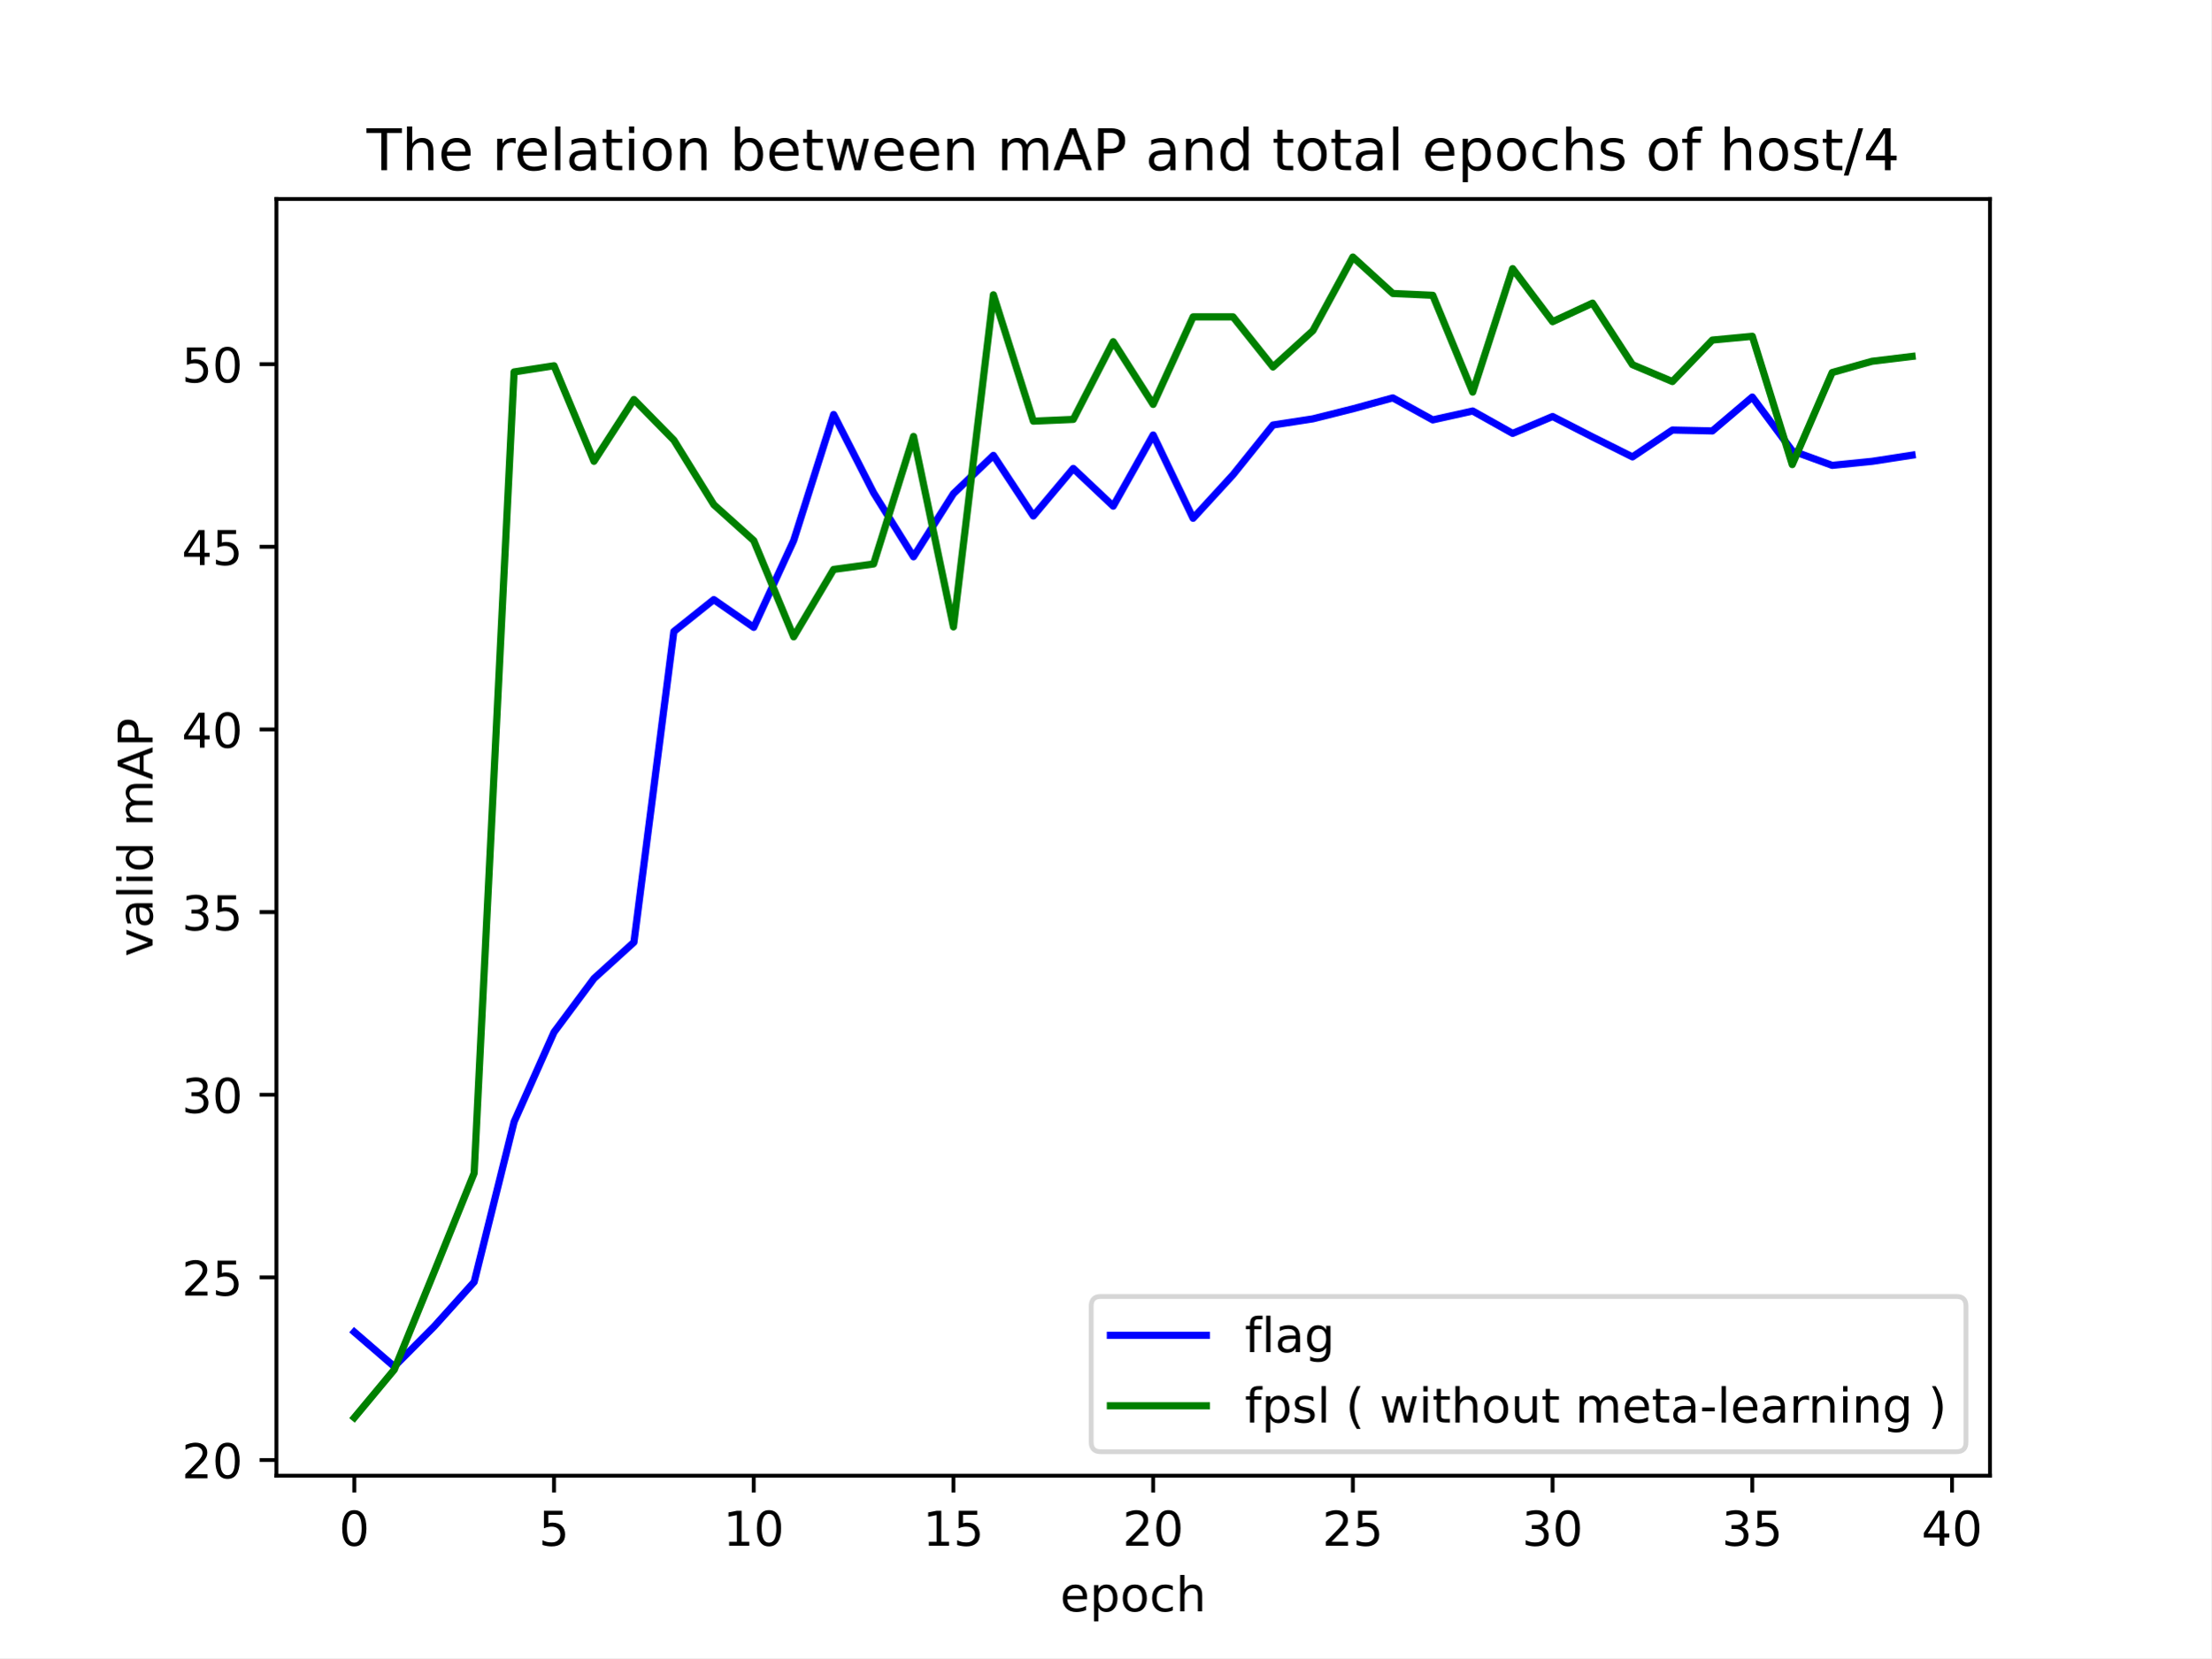
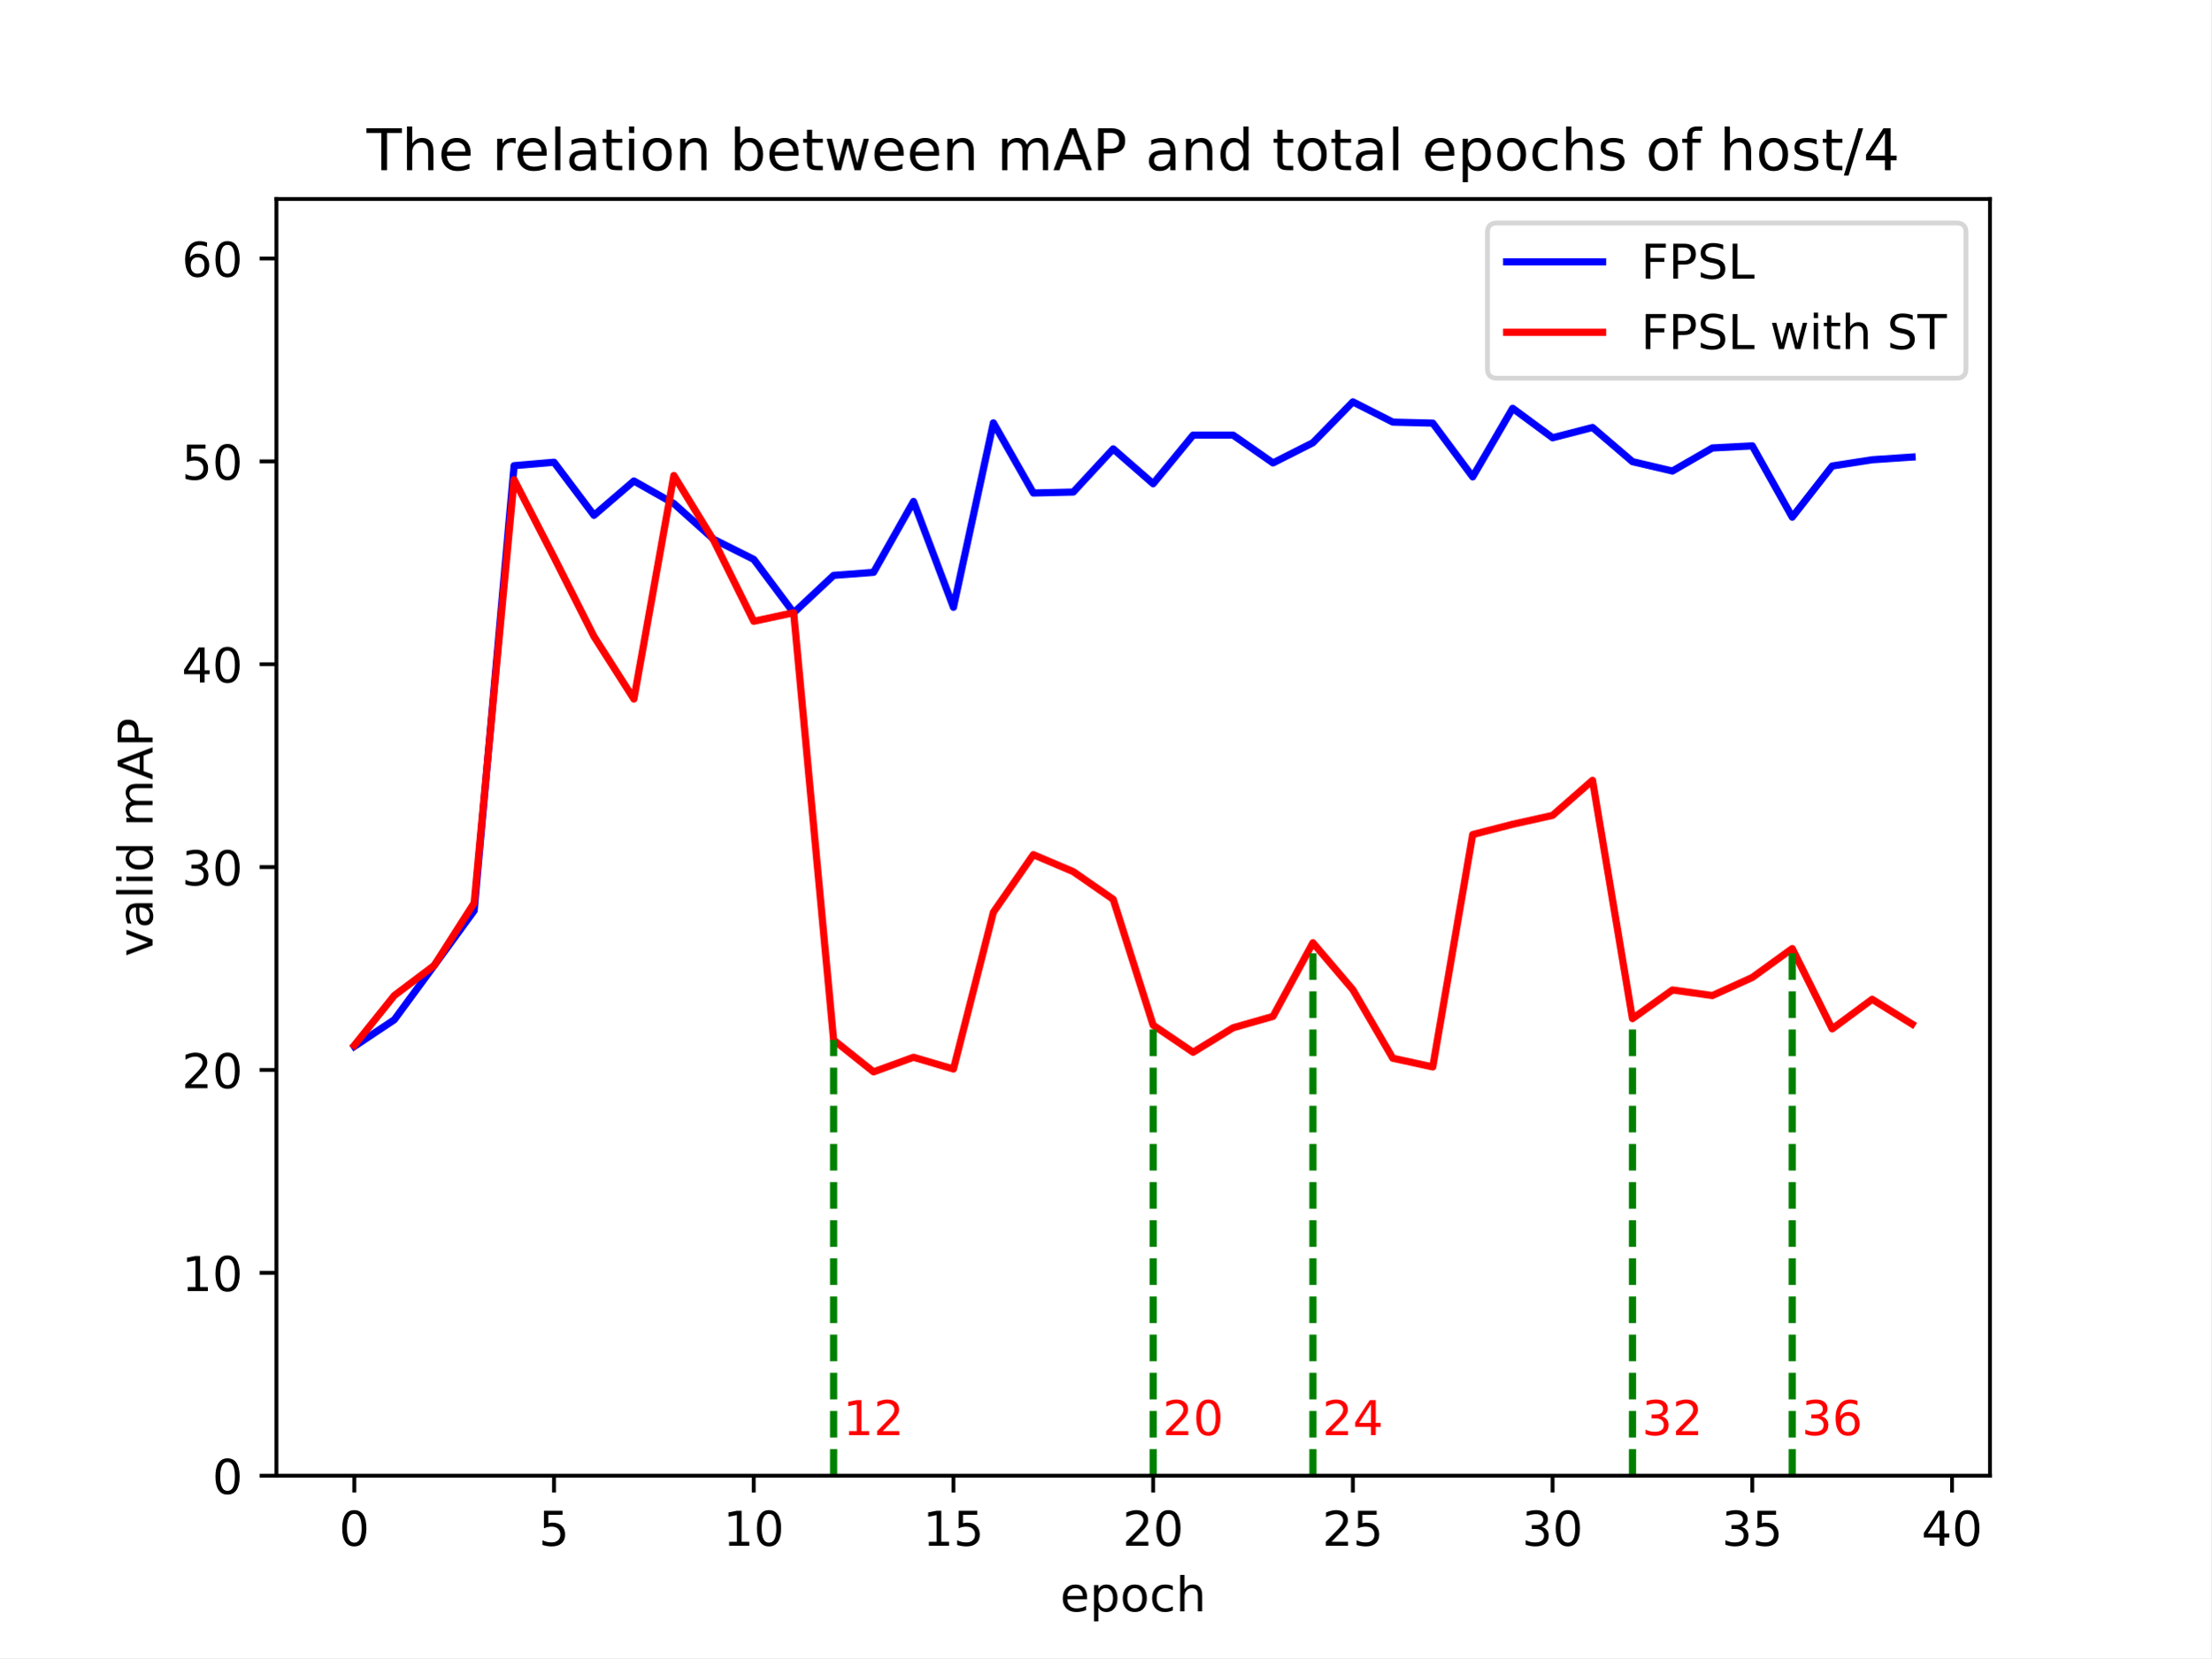
<svg xmlns="http://www.w3.org/2000/svg" xmlns:xlink="http://www.w3.org/1999/xlink" width="460.8pt" height="345.6pt" viewBox="0 0 460.8 345.6" version="1.1">
  <defs>
    <style type="text/css">*{stroke-linejoin: round; stroke-linecap: butt}</style>
  </defs>
  <g id="figure_1">
    <g id="patch_1">
      <path d="M 0 345.6  L 460.8 345.6  L 460.8 0  L 0 0  z " style="fill: #ffffff" />
    </g>
    <g id="axes_1">
      <g id="patch_2">
        <path d="M 57.6 307.584  L 414.72 307.584  L 414.72 41.472  L 57.6 41.472  z " style="fill: #ffffff" />
      </g>
      <g id="matplotlib.axis_1">
        <g id="xtick_1">
          <g id="line2d_1">
            <defs>
-               <path id="me0afdc18fa" d="M 0 0  L 0 3.5  " style="stroke: #000000; stroke-width: 0.8" />
+               <path id="m790836c23d" d="M 0 0  L 0 3.5  " style="stroke: #000000; stroke-width: 0.8" />
            </defs>
            <g>
-               <use xlink:href="#me0afdc18fa" x="73.833" y="307.584" style="stroke: #000000; stroke-width: 0.8" />
+               <use xlink:href="#m790836c23d" x="73.833" y="307.584" style="stroke: #000000; stroke-width: 0.8" />
            </g>
          </g>
          <g id="text_1">
            <g transform="translate(70.65148 322.1824) scale(0.1 -0.1)">
              <defs>
                <path id="DejaVuSans-30" d="M 2034 4250  Q 1547 4250 1301 3770  Q 1056 3291 1056 2328  Q 1056 1369 1301 889  Q 1547 409 2034 409  Q 2525 409 2770 889  Q 3016 1369 3016 2328  Q 3016 3291 2770 3770  Q 2525 4250 2034 4250  z M 2034 4750  Q 2819 4750 3233 4129  Q 3647 3509 3647 2328  Q 3647 1150 3233 529  Q 2819 -91 2034 -91  Q 1250 -91 836 529  Q 422 1150 422 2328  Q 422 3509 836 4129  Q 1250 4750 2034 4750  z " transform="scale(0.015625)" />
              </defs>
              <use xlink:href="#DejaVuSans-30" />
            </g>
          </g>
        </g>
        <g id="xtick_2">
          <g id="line2d_2">
            <g>
-               <use xlink:href="#me0afdc18fa" x="115.455" y="307.584" style="stroke: #000000; stroke-width: 0.8" />
+               <use xlink:href="#m790836c23d" x="115.455" y="307.584" style="stroke: #000000; stroke-width: 0.8" />
            </g>
          </g>
          <g id="text_2">
            <g transform="translate(112.2739 322.1824) scale(0.1 -0.1)">
              <defs>
                <path id="DejaVuSans-35" d="M 691 4666  L 3169 4666  L 3169 4134  L 1269 4134  L 1269 2991  Q 1406 3038 1543 3061  Q 1681 3084 1819 3084  Q 2600 3084 3056 2656  Q 3513 2228 3513 1497  Q 3513 744 3044 326  Q 2575 -91 1722 -91  Q 1428 -91 1123 -41  Q 819 9 494 109  L 494 744  Q 775 591 1075 516  Q 1375 441 1709 441  Q 2250 441 2565 725  Q 2881 1009 2881 1497  Q 2881 1984 2565 2268  Q 2250 2553 1709 2553  Q 1456 2553 1204 2497  Q 953 2441 691 2322  L 691 4666  z " transform="scale(0.015625)" />
              </defs>
              <use xlink:href="#DejaVuSans-35" />
            </g>
          </g>
        </g>
        <g id="xtick_3">
          <g id="line2d_3">
            <g>
-               <use xlink:href="#me0afdc18fa" x="157.077" y="307.584" style="stroke: #000000; stroke-width: 0.8" />
+               <use xlink:href="#m790836c23d" x="157.077" y="307.584" style="stroke: #000000; stroke-width: 0.8" />
            </g>
          </g>
          <g id="text_3">
            <g transform="translate(150.715 322.1824) scale(0.1 -0.1)">
              <defs>
                <path id="DejaVuSans-31" d="M 794 531  L 1825 531  L 1825 4091  L 703 3866  L 703 4441  L 1819 4666  L 2450 4666  L 2450 531  L 3481 531  L 3481 0  L 794 0  L 794 531  z " transform="scale(0.015625)" />
              </defs>
              <use xlink:href="#DejaVuSans-31" />
              <use xlink:href="#DejaVuSans-30" x="63.623" />
            </g>
          </g>
        </g>
        <g id="xtick_4">
          <g id="line2d_4">
            <g>
-               <use xlink:href="#me0afdc18fa" x="198.7" y="307.584" style="stroke: #000000; stroke-width: 0.8" />
+               <use xlink:href="#m790836c23d" x="198.7" y="307.584" style="stroke: #000000; stroke-width: 0.8" />
            </g>
          </g>
          <g id="text_4">
            <g transform="translate(192.3374 322.1824) scale(0.1 -0.1)">
              <use xlink:href="#DejaVuSans-31" />
              <use xlink:href="#DejaVuSans-35" x="63.623" />
            </g>
          </g>
        </g>
        <g id="xtick_5">
          <g id="line2d_5">
            <g>
-               <use xlink:href="#me0afdc18fa" x="240.322" y="307.584" style="stroke: #000000; stroke-width: 0.8" />
+               <use xlink:href="#m790836c23d" x="240.322" y="307.584" style="stroke: #000000; stroke-width: 0.8" />
            </g>
          </g>
          <g id="text_5">
            <g transform="translate(233.9597 322.1824) scale(0.1 -0.1)">
              <defs>
                <path id="DejaVuSans-32" d="M 1228 531  L 3431 531  L 3431 0  L 469 0  L 469 531  Q 828 903 1448 1529  Q 2069 2156 2228 2338  Q 2531 2678 2651 2914  Q 2772 3150 2772 3378  Q 2772 3750 2511 3984  Q 2250 4219 1831 4219  Q 1534 4219 1204 4116  Q 875 4013 500 3803  L 500 4441  Q 881 4594 1212 4672  Q 1544 4750 1819 4750  Q 2544 4750 2975 4387  Q 3406 4025 3406 3419  Q 3406 3131 3298 2873  Q 3191 2616 2906 2266  Q 2828 2175 2409 1742  Q 1991 1309 1228 531  z " transform="scale(0.015625)" />
              </defs>
              <use xlink:href="#DejaVuSans-32" />
              <use xlink:href="#DejaVuSans-30" x="63.623" />
            </g>
          </g>
        </g>
        <g id="xtick_6">
          <g id="line2d_6">
            <g>
-               <use xlink:href="#me0afdc18fa" x="281.945" y="307.584" style="stroke: #000000; stroke-width: 0.8" />
+               <use xlink:href="#m790836c23d" x="281.945" y="307.584" style="stroke: #000000; stroke-width: 0.8" />
            </g>
          </g>
          <g id="text_6">
            <g transform="translate(275.5821 322.1824) scale(0.1 -0.1)">
              <use xlink:href="#DejaVuSans-32" />
              <use xlink:href="#DejaVuSans-35" x="63.623" />
            </g>
          </g>
        </g>
        <g id="xtick_7">
          <g id="line2d_7">
            <g>
-               <use xlink:href="#me0afdc18fa" x="323.567" y="307.584" style="stroke: #000000; stroke-width: 0.8" />
+               <use xlink:href="#m790836c23d" x="323.567" y="307.584" style="stroke: #000000; stroke-width: 0.8" />
            </g>
          </g>
          <g id="text_7">
            <g transform="translate(317.2045 322.1824) scale(0.1 -0.1)">
              <defs>
                <path id="DejaVuSans-33" d="M 2597 2516  Q 3050 2419 3304 2112  Q 3559 1806 3559 1356  Q 3559 666 3084 287  Q 2609 -91 1734 -91  Q 1441 -91 1130 -33  Q 819 25 488 141  L 488 750  Q 750 597 1062 519  Q 1375 441 1716 441  Q 2309 441 2620 675  Q 2931 909 2931 1356  Q 2931 1769 2642 2001  Q 2353 2234 1838 2234  L 1294 2234  L 1294 2753  L 1863 2753  Q 2328 2753 2575 2939  Q 2822 3125 2822 3475  Q 2822 3834 2567 4026  Q 2313 4219 1838 4219  Q 1578 4219 1281 4162  Q 984 4106 628 3988  L 628 4550  Q 988 4650 1302 4700  Q 1616 4750 1894 4750  Q 2613 4750 3031 4423  Q 3450 4097 3450 3541  Q 3450 3153 3228 2886  Q 3006 2619 2597 2516  z " transform="scale(0.015625)" />
              </defs>
              <use xlink:href="#DejaVuSans-33" />
              <use xlink:href="#DejaVuSans-30" x="63.623" />
            </g>
          </g>
        </g>
        <g id="xtick_8">
          <g id="line2d_8">
            <g>
-               <use xlink:href="#me0afdc18fa" x="365.189" y="307.584" style="stroke: #000000; stroke-width: 0.8" />
+               <use xlink:href="#m790836c23d" x="365.189" y="307.584" style="stroke: #000000; stroke-width: 0.8" />
            </g>
          </g>
          <g id="text_8">
            <g transform="translate(358.8269 322.1824) scale(0.1 -0.1)">
              <use xlink:href="#DejaVuSans-33" />
              <use xlink:href="#DejaVuSans-35" x="63.623" />
            </g>
          </g>
        </g>
        <g id="xtick_9">
          <g id="line2d_9">
            <g>
-               <use xlink:href="#me0afdc18fa" x="406.812" y="307.584" style="stroke: #000000; stroke-width: 0.8" />
+               <use xlink:href="#m790836c23d" x="406.812" y="307.584" style="stroke: #000000; stroke-width: 0.8" />
            </g>
          </g>
          <g id="text_9">
            <g transform="translate(400.4492 322.1824) scale(0.1 -0.1)">
              <defs>
                <path id="DejaVuSans-34" d="M 2419 4116  L 825 1625  L 2419 1625  L 2419 4116  z M 2253 4666  L 3047 4666  L 3047 1625  L 3713 1625  L 3713 1100  L 3047 1100  L 3047 0  L 2419 0  L 2419 1100  L 313 1100  L 313 1709  L 2253 4666  z " transform="scale(0.015625)" />
              </defs>
              <use xlink:href="#DejaVuSans-34" />
              <use xlink:href="#DejaVuSans-30" x="63.623" />
            </g>
          </g>
        </g>
        <g id="text_10">
          <g transform="translate(220.9319 335.8606) scale(0.1 -0.1)">
            <defs>
              <path id="DejaVuSans-65" d="M 3597 1894  L 3597 1613  L 953 1613  Q 991 1019 1311 708  Q 1631 397 2203 397  Q 2534 397 2845 478  Q 3156 559 3463 722  L 3463 178  Q 3153 47 2828 -22  Q 2503 -91 2169 -91  Q 1331 -91 842 396  Q 353 884 353 1716  Q 353 2575 817 3079  Q 1281 3584 2069 3584  Q 2775 3584 3186 3129  Q 3597 2675 3597 1894  z M 3022 2063  Q 3016 2534 2758 2815  Q 2500 3097 2075 3097  Q 1594 3097 1305 2825  Q 1016 2553 972 2059  L 3022 2063  z " transform="scale(0.015625)" />
              <path id="DejaVuSans-70" d="M 1159 525  L 1159 -1331  L 581 -1331  L 581 3500  L 1159 3500  L 1159 2969  Q 1341 3281 1617 3432  Q 1894 3584 2278 3584  Q 2916 3584 3314 3078  Q 3713 2572 3713 1747  Q 3713 922 3314 415  Q 2916 -91 2278 -91  Q 1894 -91 1617 61  Q 1341 213 1159 525  z M 3116 1747  Q 3116 2381 2855 2742  Q 2594 3103 2138 3103  Q 1681 3103 1420 2742  Q 1159 2381 1159 1747  Q 1159 1113 1420 752  Q 1681 391 2138 391  Q 2594 391 2855 752  Q 3116 1113 3116 1747  z " transform="scale(0.015625)" />
              <path id="DejaVuSans-6f" d="M 1959 3097  Q 1497 3097 1228 2736  Q 959 2375 959 1747  Q 959 1119 1226 758  Q 1494 397 1959 397  Q 2419 397 2687 759  Q 2956 1122 2956 1747  Q 2956 2369 2687 2733  Q 2419 3097 1959 3097  z M 1959 3584  Q 2709 3584 3137 3096  Q 3566 2609 3566 1747  Q 3566 888 3137 398  Q 2709 -91 1959 -91  Q 1206 -91 779 398  Q 353 888 353 1747  Q 353 2609 779 3096  Q 1206 3584 1959 3584  z " transform="scale(0.015625)" />
              <path id="DejaVuSans-63" d="M 3122 3366  L 3122 2828  Q 2878 2963 2633 3030  Q 2388 3097 2138 3097  Q 1578 3097 1268 2742  Q 959 2388 959 1747  Q 959 1106 1268 751  Q 1578 397 2138 397  Q 2388 397 2633 464  Q 2878 531 3122 666  L 3122 134  Q 2881 22 2623 -34  Q 2366 -91 2075 -91  Q 1284 -91 818 406  Q 353 903 353 1747  Q 353 2603 823 3093  Q 1294 3584 2113 3584  Q 2378 3584 2631 3529  Q 2884 3475 3122 3366  z " transform="scale(0.015625)" />
              <path id="DejaVuSans-68" d="M 3513 2113  L 3513 0  L 2938 0  L 2938 2094  Q 2938 2591 2744 2837  Q 2550 3084 2163 3084  Q 1697 3084 1428 2787  Q 1159 2491 1159 1978  L 1159 0  L 581 0  L 581 4863  L 1159 4863  L 1159 2956  Q 1366 3272 1645 3428  Q 1925 3584 2291 3584  Q 2894 3584 3203 3211  Q 3513 2838 3513 2113  z " transform="scale(0.015625)" />
            </defs>
            <use xlink:href="#DejaVuSans-65" />
            <use xlink:href="#DejaVuSans-70" x="61.523" />
            <use xlink:href="#DejaVuSans-6f" x="125" />
            <use xlink:href="#DejaVuSans-63" x="186.182" />
            <use xlink:href="#DejaVuSans-68" x="241.162" />
          </g>
        </g>
      </g>
      <g id="matplotlib.axis_2">
        <g id="ytick_1">
          <g id="line2d_10">
            <defs>
-               <path id="mf36fe7892f" d="M 0 0  L -3.5 0  " style="stroke: #000000; stroke-width: 0.8" />
+               <path id="m15e531de36" d="M 0 0  L -3.5 0  " style="stroke: #000000; stroke-width: 0.8" />
            </defs>
            <g>
-               <use xlink:href="#mf36fe7892f" x="57.6" y="304.318" style="stroke: #000000; stroke-width: 0.8" />
+               <use xlink:href="#m15e531de36" x="57.6" y="307.584" style="stroke: #000000; stroke-width: 0.8" />
            </g>
          </g>
          <g id="text_11">
-             <g transform="translate(37.875 308.117) scale(0.1 -0.1)">
-               <use xlink:href="#DejaVuSans-32" />
-               <use xlink:href="#DejaVuSans-30" x="63.623" />
+             <g transform="translate(44.2375 311.3832) scale(0.1 -0.1)">
+               <use xlink:href="#DejaVuSans-30" />
            </g>
          </g>
        </g>
        <g id="ytick_2">
          <g id="line2d_11">
            <g>
-               <use xlink:href="#mf36fe7892f" x="57.6" y="266.248" style="stroke: #000000; stroke-width: 0.8" />
+               <use xlink:href="#m15e531de36" x="57.6" y="265.299" style="stroke: #000000; stroke-width: 0.8" />
            </g>
          </g>
          <g id="text_12">
-             <g transform="translate(37.875 270.0472) scale(0.1 -0.1)">
-               <use xlink:href="#DejaVuSans-32" />
-               <use xlink:href="#DejaVuSans-35" x="63.623" />
+             <g transform="translate(37.875 269.0982) scale(0.1 -0.1)">
+               <use xlink:href="#DejaVuSans-31" />
+               <use xlink:href="#DejaVuSans-30" x="63.623" />
            </g>
          </g>
        </g>
        <g id="ytick_3">
          <g id="line2d_12">
            <g>
-               <use xlink:href="#mf36fe7892f" x="57.6" y="228.178" style="stroke: #000000; stroke-width: 0.8" />
+               <use xlink:href="#m15e531de36" x="57.6" y="223.014" style="stroke: #000000; stroke-width: 0.8" />
            </g>
          </g>
          <g id="text_13">
-             <g transform="translate(37.875 231.9774) scale(0.1 -0.1)">
-               <use xlink:href="#DejaVuSans-33" />
+             <g transform="translate(37.875 226.8131) scale(0.1 -0.1)">
+               <use xlink:href="#DejaVuSans-32" />
              <use xlink:href="#DejaVuSans-30" x="63.623" />
            </g>
          </g>
        </g>
        <g id="ytick_4">
          <g id="line2d_13">
            <g>
-               <use xlink:href="#mf36fe7892f" x="57.6" y="190.108" style="stroke: #000000; stroke-width: 0.8" />
+               <use xlink:href="#m15e531de36" x="57.6" y="180.729" style="stroke: #000000; stroke-width: 0.8" />
            </g>
          </g>
          <g id="text_14">
-             <g transform="translate(37.875 193.9076) scale(0.1 -0.1)">
+             <g transform="translate(37.875 184.5281) scale(0.1 -0.1)">
              <use xlink:href="#DejaVuSans-33" />
-               <use xlink:href="#DejaVuSans-35" x="63.623" />
+               <use xlink:href="#DejaVuSans-30" x="63.623" />
            </g>
          </g>
        </g>
        <g id="ytick_5">
          <g id="line2d_14">
            <g>
-               <use xlink:href="#mf36fe7892f" x="57.6" y="152.039" style="stroke: #000000; stroke-width: 0.8" />
+               <use xlink:href="#m15e531de36" x="57.6" y="138.444" style="stroke: #000000; stroke-width: 0.8" />
            </g>
          </g>
          <g id="text_15">
-             <g transform="translate(37.875 155.8378) scale(0.1 -0.1)">
+             <g transform="translate(37.875 142.243) scale(0.1 -0.1)">
              <use xlink:href="#DejaVuSans-34" />
              <use xlink:href="#DejaVuSans-30" x="63.623" />
            </g>
          </g>
        </g>
        <g id="ytick_6">
          <g id="line2d_15">
            <g>
-               <use xlink:href="#mf36fe7892f" x="57.6" y="113.969" style="stroke: #000000; stroke-width: 0.8" />
+               <use xlink:href="#m15e531de36" x="57.6" y="96.159" style="stroke: #000000; stroke-width: 0.8" />
            </g>
          </g>
          <g id="text_16">
-             <g transform="translate(37.875 117.7679) scale(0.1 -0.1)">
-               <use xlink:href="#DejaVuSans-34" />
-               <use xlink:href="#DejaVuSans-35" x="63.623" />
+             <g transform="translate(37.875 99.95799) scale(0.1 -0.1)">
+               <use xlink:href="#DejaVuSans-35" />
+               <use xlink:href="#DejaVuSans-30" x="63.623" />
            </g>
          </g>
        </g>
        <g id="ytick_7">
          <g id="line2d_16">
            <g>
-               <use xlink:href="#mf36fe7892f" x="57.6" y="75.899" style="stroke: #000000; stroke-width: 0.8" />
+               <use xlink:href="#m15e531de36" x="57.6" y="53.874" style="stroke: #000000; stroke-width: 0.8" />
            </g>
          </g>
          <g id="text_17">
-             <g transform="translate(37.875 79.69812) scale(0.1 -0.1)">
-               <use xlink:href="#DejaVuSans-35" />
+             <g transform="translate(37.875 57.67295) scale(0.1 -0.1)">
+               <defs>
+                 <path id="DejaVuSans-36" d="M 2113 2584  Q 1688 2584 1439 2293  Q 1191 2003 1191 1497  Q 1191 994 1439 701  Q 1688 409 2113 409  Q 2538 409 2786 701  Q 3034 994 3034 1497  Q 3034 2003 2786 2293  Q 2538 2584 2113 2584  z M 3366 4563  L 3366 3988  Q 3128 4100 2886 4159  Q 2644 4219 2406 4219  Q 1781 4219 1451 3797  Q 1122 3375 1075 2522  Q 1259 2794 1537 2939  Q 1816 3084 2150 3084  Q 2853 3084 3261 2657  Q 3669 2231 3669 1497  Q 3669 778 3244 343  Q 2819 -91 2113 -91  Q 1303 -91 875 529  Q 447 1150 447 2328  Q 447 3434 972 4092  Q 1497 4750 2381 4750  Q 2619 4750 2861 4703  Q 3103 4656 3366 4563  z " transform="scale(0.015625)" />
+               </defs>
+               <use xlink:href="#DejaVuSans-36" />
              <use xlink:href="#DejaVuSans-30" x="63.623" />
            </g>
          </g>
        </g>
        <g id="text_18">
          <g transform="translate(31.79531 199.3983) rotate(-90) scale(0.1 -0.1)">
            <defs>
              <path id="DejaVuSans-76" d="M 191 3500  L 800 3500  L 1894 563  L 2988 3500  L 3597 3500  L 2284 0  L 1503 0  L 191 3500  z " transform="scale(0.015625)" />
              <path id="DejaVuSans-61" d="M 2194 1759  Q 1497 1759 1228 1600  Q 959 1441 959 1056  Q 959 750 1161 570  Q 1363 391 1709 391  Q 2188 391 2477 730  Q 2766 1069 2766 1631  L 2766 1759  L 2194 1759  z M 3341 1997  L 3341 0  L 2766 0  L 2766 531  Q 2569 213 2275 61  Q 1981 -91 1556 -91  Q 1019 -91 701 211  Q 384 513 384 1019  Q 384 1609 779 1909  Q 1175 2209 1959 2209  L 2766 2209  L 2766 2266  Q 2766 2663 2505 2880  Q 2244 3097 1772 3097  Q 1472 3097 1187 3025  Q 903 2953 641 2809  L 641 3341  Q 956 3463 1253 3523  Q 1550 3584 1831 3584  Q 2591 3584 2966 3190  Q 3341 2797 3341 1997  z " transform="scale(0.015625)" />
              <path id="DejaVuSans-6c" d="M 603 4863  L 1178 4863  L 1178 0  L 603 0  L 603 4863  z " transform="scale(0.015625)" />
              <path id="DejaVuSans-69" d="M 603 3500  L 1178 3500  L 1178 0  L 603 0  L 603 3500  z M 603 4863  L 1178 4863  L 1178 4134  L 603 4134  L 603 4863  z " transform="scale(0.015625)" />
              <path id="DejaVuSans-64" d="M 2906 2969  L 2906 4863  L 3481 4863  L 3481 0  L 2906 0  L 2906 525  Q 2725 213 2448 61  Q 2172 -91 1784 -91  Q 1150 -91 751 415  Q 353 922 353 1747  Q 353 2572 751 3078  Q 1150 3584 1784 3584  Q 2172 3584 2448 3432  Q 2725 3281 2906 2969  z M 947 1747  Q 947 1113 1208 752  Q 1469 391 1925 391  Q 2381 391 2643 752  Q 2906 1113 2906 1747  Q 2906 2381 2643 2742  Q 2381 3103 1925 3103  Q 1469 3103 1208 2742  Q 947 2381 947 1747  z " transform="scale(0.015625)" />
              <path id="DejaVuSans-20" transform="scale(0.015625)" />
              <path id="DejaVuSans-6d" d="M 3328 2828  Q 3544 3216 3844 3400  Q 4144 3584 4550 3584  Q 5097 3584 5394 3201  Q 5691 2819 5691 2113  L 5691 0  L 5113 0  L 5113 2094  Q 5113 2597 4934 2840  Q 4756 3084 4391 3084  Q 3944 3084 3684 2787  Q 3425 2491 3425 1978  L 3425 0  L 2847 0  L 2847 2094  Q 2847 2600 2669 2842  Q 2491 3084 2119 3084  Q 1678 3084 1418 2786  Q 1159 2488 1159 1978  L 1159 0  L 581 0  L 581 3500  L 1159 3500  L 1159 2956  Q 1356 3278 1631 3431  Q 1906 3584 2284 3584  Q 2666 3584 2933 3390  Q 3200 3197 3328 2828  z " transform="scale(0.015625)" />
              <path id="DejaVuSans-41" d="M 2188 4044  L 1331 1722  L 3047 1722  L 2188 4044  z M 1831 4666  L 2547 4666  L 4325 0  L 3669 0  L 3244 1197  L 1141 1197  L 716 0  L 50 0  L 1831 4666  z " transform="scale(0.015625)" />
              <path id="DejaVuSans-50" d="M 1259 4147  L 1259 2394  L 2053 2394  Q 2494 2394 2734 2622  Q 2975 2850 2975 3272  Q 2975 3691 2734 3919  Q 2494 4147 2053 4147  L 1259 4147  z M 628 4666  L 2053 4666  Q 2838 4666 3239 4311  Q 3641 3956 3641 3272  Q 3641 2581 3239 2228  Q 2838 1875 2053 1875  L 1259 1875  L 1259 0  L 628 0  L 628 4666  z " transform="scale(0.015625)" />
            </defs>
            <use xlink:href="#DejaVuSans-76" />
            <use xlink:href="#DejaVuSans-61" x="59.18" />
            <use xlink:href="#DejaVuSans-6c" x="120.459" />
            <use xlink:href="#DejaVuSans-69" x="148.242" />
            <use xlink:href="#DejaVuSans-64" x="176.025" />
            <use xlink:href="#DejaVuSans-20" x="239.502" />
            <use xlink:href="#DejaVuSans-6d" x="271.289" />
            <use xlink:href="#DejaVuSans-41" x="368.701" />
            <use xlink:href="#DejaVuSans-50" x="437.109" />
          </g>
        </g>
      </g>
      <g id="line2d_17">
-         <path d="M 73.833 277.637  L 82.157 284.837  L 90.482 276.469  L 98.806 267.205  L 107.131 233.823  L 115.455 215.139  L 123.78 203.954  L 132.104 196.395  L 140.429 131.623  L 148.753 124.974  L 157.077 130.755  L 165.402 112.659  L 173.726 86.391  L 182.051 102.706  L 190.375 116.048  L 198.7 102.887  L 207.024 94.914  L 215.349 107.541  L 223.673 97.631  L 231.998 105.492  L 240.322 90.661  L 248.647 108.021  L 256.971 98.946  L 265.296 88.58  L 273.62 87.291  L 281.945 85.205  L 290.269 82.924  L 298.594 87.513  L 306.918 85.661  L 315.243 90.327  L 323.567 86.809  L 331.891 91.067  L 340.216 95.223  L 348.54 89.626  L 356.865 89.812  L 365.189 82.748  L 373.514 93.953  L 381.838 96.991  L 390.163 96.151  L 398.487 94.868  " clip-path="url(#p90deab1bed)" style="fill: none; stroke: #0000ff; stroke-width: 1.5; stroke-linecap: square" />
+         <path d="M 73.833 218.11  L 82.157 212.556  L 90.482 201.237  L 98.806 189.805  L 107.131 97.058  L 115.455 96.342  L 123.78 107.401  L 132.104 100.246  L 140.429 104.951  L 148.753 112.421  L 157.077 116.58  L 165.402 127.721  L 173.726 119.921  L 182.051 119.289  L 190.375 104.523  L 198.7 126.571  L 207.024 88.132  L 215.349 102.754  L 223.673 102.553  L 231.998 93.558  L 240.322 100.817  L 248.647 90.684  L 256.971 90.684  L 265.296 96.482  L 273.62 92.275  L 281.945 83.757  L 290.269 87.977  L 298.594 88.187  L 306.918 99.392  L 315.243 85.1  L 323.567 91.239  L 331.891 89.094  L 340.216 96.217  L 348.54 98.171  L 356.865 93.367  L 365.189 92.93  L 373.514 107.783  L 381.838 97.125  L 390.163 95.821  L 398.487 95.26  " clip-path="url(#pf2107ad6f7)" style="fill: none; stroke: #0000ff; stroke-width: 1.5; stroke-linecap: square" />
      </g>
      <g id="line2d_18">
-         <path d="M 73.833 295.488  L 82.157 285.487  L 90.482 265.106  L 98.806 244.521  L 107.131 77.518  L 115.455 76.229  L 123.78 96.142  L 132.104 83.259  L 140.429 91.731  L 148.753 105.182  L 157.077 112.67  L 165.402 132.73  L 173.726 118.685  L 182.051 117.548  L 190.375 90.961  L 198.7 130.659  L 207.024 61.445  L 215.349 87.775  L 223.673 87.412  L 231.998 71.216  L 240.322 84.287  L 248.647 66.041  L 256.971 66.041  L 265.296 76.482  L 273.62 68.905  L 281.945 53.568  L 290.269 61.166  L 298.594 61.545  L 306.918 81.722  L 315.243 55.986  L 323.567 67.041  L 331.891 63.177  L 340.216 76.004  L 348.54 79.522  L 356.865 70.873  L 365.189 70.084  L 373.514 96.829  L 381.838 77.638  L 390.163 75.291  L 398.487 74.281  " clip-path="url(#p90deab1bed)" style="fill: none; stroke: #008000; stroke-width: 1.5; stroke-linecap: square" />
+         <path d="M 73.833 217.891  L 82.157 207.51  L 90.482 201.239  L 98.806 188.205  L 107.131 99.98  L 115.455 116.152  L 123.78 132.664  L 132.104 145.699  L 140.429 99.102  L 148.753 112.686  L 157.077 129.491  L 165.402 127.711  L 173.726 216.764  L 182.051 223.413  L 190.375 220.373  L 198.7 222.819  L 207.024 190.134  L 215.349 178.137  L 223.673 181.681  L 231.998 187.453  L 240.322 213.681  L 248.647 219.325  L 256.971 214.229  L 265.296 211.851  L 273.62 196.503  L 281.945 206.287  L 290.269 220.577  L 298.594 222.383  L 306.918 173.945  L 315.243 171.8  L 323.567 169.948  L 331.891 162.644  L 340.216 212.312  L 348.54 206.345  L 356.865 207.507  L 365.189 203.735  L 373.514 197.713  L 381.838 214.45  L 390.163 208.293  L 398.487 213.453  " clip-path="url(#pf2107ad6f7)" style="fill: none; stroke: #ff0000; stroke-width: 1.5; stroke-linecap: square" />
+       </g>
+       <g id="LineCollection_1">
+         <path d="M 173.726 307.584  L 173.726 216.764  " clip-path="url(#pf2107ad6f7)" style="fill: none; stroke-dasharray: 5.55,2.4; stroke-dashoffset: 0; stroke: #008000; stroke-width: 1.5" />
+         <path d="M 240.322 307.584  L 240.322 213.681  " clip-path="url(#pf2107ad6f7)" style="fill: none; stroke-dasharray: 5.55,2.4; stroke-dashoffset: 0; stroke: #008000; stroke-width: 1.5" />
+         <path d="M 273.62 307.584  L 273.62 196.503  " clip-path="url(#pf2107ad6f7)" style="fill: none; stroke-dasharray: 5.55,2.4; stroke-dashoffset: 0; stroke: #008000; stroke-width: 1.5" />
+         <path d="M 340.216 307.584  L 340.216 212.312  " clip-path="url(#pf2107ad6f7)" style="fill: none; stroke-dasharray: 5.55,2.4; stroke-dashoffset: 0; stroke: #008000; stroke-width: 1.5" />
+         <path d="M 373.514 307.584  L 373.514 197.713  " clip-path="url(#pf2107ad6f7)" style="fill: none; stroke-dasharray: 5.55,2.4; stroke-dashoffset: 0; stroke: #008000; stroke-width: 1.5" />
      </g>
      <g id="patch_3">
        <path d="M 57.6 307.584  L 57.6 41.472  " style="fill: none; stroke: #000000; stroke-width: 0.8; stroke-linejoin: miter; stroke-linecap: square" />
      </g>
      <g id="patch_4">
        <path d="M 414.72 307.584  L 414.72 41.472  " style="fill: none; stroke: #000000; stroke-width: 0.8; stroke-linejoin: miter; stroke-linecap: square" />
      </g>
      <g id="patch_5">
        <path d="M 57.6 307.584  L 414.72 307.584  " style="fill: none; stroke: #000000; stroke-width: 0.8; stroke-linejoin: miter; stroke-linecap: square" />
      </g>
      <g id="patch_6">
        <path d="M 57.6 41.472  L 414.72 41.472  " style="fill: none; stroke: #000000; stroke-width: 0.8; stroke-linejoin: miter; stroke-linecap: square" />
      </g>
      <g id="text_19">
+         <g style="fill: #ff0000" transform="translate(175.6884 299.127) scale(0.1 -0.1)">
+           <use xlink:href="#DejaVuSans-31" />
+           <use xlink:href="#DejaVuSans-32" x="63.623" />
+         </g>
+       </g>
+       <g id="text_20">
+         <g style="fill: #ff0000" transform="translate(242.2842 299.127) scale(0.1 -0.1)">
+           <use xlink:href="#DejaVuSans-32" />
+           <use xlink:href="#DejaVuSans-30" x="63.623" />
+         </g>
+       </g>
+       <g id="text_21">
+         <g style="fill: #ff0000" transform="translate(275.5821 299.127) scale(0.1 -0.1)">
+           <use xlink:href="#DejaVuSans-32" />
+           <use xlink:href="#DejaVuSans-34" x="63.623" />
+         </g>
+       </g>
+       <g id="text_22">
+         <g style="fill: #ff0000" transform="translate(342.1779 299.127) scale(0.1 -0.1)">
+           <use xlink:href="#DejaVuSans-33" />
+           <use xlink:href="#DejaVuSans-32" x="63.623" />
+         </g>
+       </g>
+       <g id="text_23">
+         <g style="fill: #ff0000" transform="translate(375.4758 299.127) scale(0.1 -0.1)">
+           <use xlink:href="#DejaVuSans-33" />
+           <use xlink:href="#DejaVuSans-36" x="63.623" />
+         </g>
+       </g>
+       <g id="text_24">
        <g transform="translate(76.39219 35.472) scale(0.12 -0.12)">
          <defs>
            <path id="DejaVuSans-54" d="M -19 4666  L 3928 4666  L 3928 4134  L 2272 4134  L 2272 0  L 1638 0  L 1638 4134  L -19 4134  L -19 4666  z " transform="scale(0.015625)" />
            <path id="DejaVuSans-72" d="M 2631 2963  Q 2534 3019 2420 3045  Q 2306 3072 2169 3072  Q 1681 3072 1420 2755  Q 1159 2438 1159 1844  L 1159 0  L 581 0  L 581 3500  L 1159 3500  L 1159 2956  Q 1341 3275 1631 3429  Q 1922 3584 2338 3584  Q 2397 3584 2469 3576  Q 2541 3569 2628 3553  L 2631 2963  z " transform="scale(0.015625)" />
            <path id="DejaVuSans-74" d="M 1172 4494  L 1172 3500  L 2356 3500  L 2356 3053  L 1172 3053  L 1172 1153  Q 1172 725 1289 603  Q 1406 481 1766 481  L 2356 481  L 2356 0  L 1766 0  Q 1100 0 847 248  Q 594 497 594 1153  L 594 3053  L 172 3053  L 172 3500  L 594 3500  L 594 4494  L 1172 4494  z " transform="scale(0.015625)" />
            <path id="DejaVuSans-6e" d="M 3513 2113  L 3513 0  L 2938 0  L 2938 2094  Q 2938 2591 2744 2837  Q 2550 3084 2163 3084  Q 1697 3084 1428 2787  Q 1159 2491 1159 1978  L 1159 0  L 581 0  L 581 3500  L 1159 3500  L 1159 2956  Q 1366 3272 1645 3428  Q 1925 3584 2291 3584  Q 2894 3584 3203 3211  Q 3513 2838 3513 2113  z " transform="scale(0.015625)" />
            <path id="DejaVuSans-62" d="M 3116 1747  Q 3116 2381 2855 2742  Q 2594 3103 2138 3103  Q 1681 3103 1420 2742  Q 1159 2381 1159 1747  Q 1159 1113 1420 752  Q 1681 391 2138 391  Q 2594 391 2855 752  Q 3116 1113 3116 1747  z M 1159 2969  Q 1341 3281 1617 3432  Q 1894 3584 2278 3584  Q 2916 3584 3314 3078  Q 3713 2572 3713 1747  Q 3713 922 3314 415  Q 2916 -91 2278 -91  Q 1894 -91 1617 61  Q 1341 213 1159 525  L 1159 0  L 581 0  L 581 4863  L 1159 4863  L 1159 2969  z " transform="scale(0.015625)" />
            <path id="DejaVuSans-77" d="M 269 3500  L 844 3500  L 1563 769  L 2278 3500  L 2956 3500  L 3675 769  L 4391 3500  L 4966 3500  L 4050 0  L 3372 0  L 2619 2869  L 1863 0  L 1184 0  L 269 3500  z " transform="scale(0.015625)" />
            <path id="DejaVuSans-73" d="M 2834 3397  L 2834 2853  Q 2591 2978 2328 3040  Q 2066 3103 1784 3103  Q 1356 3103 1142 2972  Q 928 2841 928 2578  Q 928 2378 1081 2264  Q 1234 2150 1697 2047  L 1894 2003  Q 2506 1872 2764 1633  Q 3022 1394 3022 966  Q 3022 478 2636 193  Q 2250 -91 1575 -91  Q 1294 -91 989 -36  Q 684 19 347 128  L 347 722  Q 666 556 975 473  Q 1284 391 1588 391  Q 1994 391 2212 530  Q 2431 669 2431 922  Q 2431 1156 2273 1281  Q 2116 1406 1581 1522  L 1381 1569  Q 847 1681 609 1914  Q 372 2147 372 2553  Q 372 3047 722 3315  Q 1072 3584 1716 3584  Q 2034 3584 2315 3537  Q 2597 3491 2834 3397  z " transform="scale(0.015625)" />
            <path id="DejaVuSans-66" d="M 2375 4863  L 2375 4384  L 1825 4384  Q 1516 4384 1395 4259  Q 1275 4134 1275 3809  L 1275 3500  L 2222 3500  L 2222 3053  L 1275 3053  L 1275 0  L 697 0  L 697 3053  L 147 3053  L 147 3500  L 697 3500  L 697 3744  Q 697 4328 969 4595  Q 1241 4863 1831 4863  L 2375 4863  z " transform="scale(0.015625)" />
            <path id="DejaVuSans-2f" d="M 1625 4666  L 2156 4666  L 531 -594  L 0 -594  L 1625 4666  z " transform="scale(0.015625)" />
          </defs>
          <use xlink:href="#DejaVuSans-54" />
          <use xlink:href="#DejaVuSans-68" x="61.084" />
          <use xlink:href="#DejaVuSans-65" x="124.463" />
          <use xlink:href="#DejaVuSans-20" x="185.986" />
          <use xlink:href="#DejaVuSans-72" x="217.773" />
          <use xlink:href="#DejaVuSans-65" x="256.637" />
          <use xlink:href="#DejaVuSans-6c" x="318.16" />
          <use xlink:href="#DejaVuSans-61" x="345.943" />
          <use xlink:href="#DejaVuSans-74" x="407.223" />
          <use xlink:href="#DejaVuSans-69" x="446.432" />
          <use xlink:href="#DejaVuSans-6f" x="474.215" />
          <use xlink:href="#DejaVuSans-6e" x="535.396" />
          <use xlink:href="#DejaVuSans-20" x="598.775" />
          <use xlink:href="#DejaVuSans-62" x="630.562" />
          <use xlink:href="#DejaVuSans-65" x="694.039" />
          <use xlink:href="#DejaVuSans-74" x="755.562" />
          <use xlink:href="#DejaVuSans-77" x="794.771" />
          <use xlink:href="#DejaVuSans-65" x="876.559" />
          <use xlink:href="#DejaVuSans-65" x="938.082" />
          <use xlink:href="#DejaVuSans-6e" x="999.605" />
          <use xlink:href="#DejaVuSans-20" x="1062.984" />
          <use xlink:href="#DejaVuSans-6d" x="1094.771" />
          <use xlink:href="#DejaVuSans-41" x="1192.184" />
          <use xlink:href="#DejaVuSans-50" x="1260.592" />
          <use xlink:href="#DejaVuSans-20" x="1320.895" />
          <use xlink:href="#DejaVuSans-61" x="1352.682" />
          <use xlink:href="#DejaVuSans-6e" x="1413.961" />
          <use xlink:href="#DejaVuSans-64" x="1477.34" />
          <use xlink:href="#DejaVuSans-20" x="1540.816" />
          <use xlink:href="#DejaVuSans-74" x="1572.604" />
          <use xlink:href="#DejaVuSans-6f" x="1611.812" />
          <use xlink:href="#DejaVuSans-74" x="1672.994" />
          <use xlink:href="#DejaVuSans-61" x="1712.203" />
          <use xlink:href="#DejaVuSans-6c" x="1773.482" />
          <use xlink:href="#DejaVuSans-20" x="1801.266" />
          <use xlink:href="#DejaVuSans-65" x="1833.053" />
          <use xlink:href="#DejaVuSans-70" x="1894.576" />
          <use xlink:href="#DejaVuSans-6f" x="1958.053" />
          <use xlink:href="#DejaVuSans-63" x="2019.234" />
          <use xlink:href="#DejaVuSans-68" x="2074.215" />
          <use xlink:href="#DejaVuSans-73" x="2137.594" />
          <use xlink:href="#DejaVuSans-20" x="2189.693" />
          <use xlink:href="#DejaVuSans-6f" x="2221.48" />
          <use xlink:href="#DejaVuSans-66" x="2282.662" />
          <use xlink:href="#DejaVuSans-20" x="2317.867" />
          <use xlink:href="#DejaVuSans-68" x="2349.654" />
          <use xlink:href="#DejaVuSans-6f" x="2413.033" />
          <use xlink:href="#DejaVuSans-73" x="2474.215" />
          <use xlink:href="#DejaVuSans-74" x="2526.314" />
          <use xlink:href="#DejaVuSans-2f" x="2565.523" />
          <use xlink:href="#DejaVuSans-34" x="2599.215" />
        </g>
      </g>
      <g id="legend_1">
        <g id="patch_7">
-           <path d="M 229.411 302.584  L 407.72 302.584  Q 409.72 302.584 409.72 300.584  L 409.72 272.228  Q 409.72 270.228 407.72 270.228  L 229.411 270.228  Q 227.411 270.228 227.411 272.228  L 227.411 300.584  Q 227.411 302.584 229.411 302.584  z " style="fill: #ffffff; opacity: 0.8; stroke: #cccccc; stroke-linejoin: miter" />
+           <path d="M 311.992 78.828  L 407.72 78.828  Q 409.72 78.828 409.72 76.828  L 409.72 48.472  Q 409.72 46.472 407.72 46.472  L 311.992 46.472  Q 309.992 46.472 309.992 48.472  L 309.992 76.828  Q 309.992 78.828 311.992 78.828  z " style="fill: #ffffff; opacity: 0.8; stroke: #cccccc; stroke-linejoin: miter" />
        </g>
        <g id="line2d_19">
-           <path d="M 231.411 278.326  L 241.411 278.326  L 251.411 278.326  " style="fill: none; stroke: #0000ff; stroke-width: 1.5; stroke-linecap: square" />
-         </g>
-         <g id="text_20">
-           <g transform="translate(259.4106 281.8262) scale(0.1 -0.1)">
+           <path d="M 313.992 54.57  L 323.992 54.57  L 333.992 54.57  " style="fill: none; stroke: #0000ff; stroke-width: 1.5; stroke-linecap: square" />
+         </g>
+         <g id="text_25">
+           <g transform="translate(341.9919 58.07044) scale(0.1 -0.1)">
            <defs>
-               <path id="DejaVuSans-67" d="M 2906 1791  Q 2906 2416 2648 2759  Q 2391 3103 1925 3103  Q 1463 3103 1205 2759  Q 947 2416 947 1791  Q 947 1169 1205 825  Q 1463 481 1925 481  Q 2391 481 2648 825  Q 2906 1169 2906 1791  z M 3481 434  Q 3481 -459 3084 -895  Q 2688 -1331 1869 -1331  Q 1566 -1331 1297 -1286  Q 1028 -1241 775 -1147  L 775 -588  Q 1028 -725 1275 -790  Q 1522 -856 1778 -856  Q 2344 -856 2625 -561  Q 2906 -266 2906 331  L 2906 616  Q 2728 306 2450 153  Q 2172 0 1784 0  Q 1141 0 747 490  Q 353 981 353 1791  Q 353 2603 747 3093  Q 1141 3584 1784 3584  Q 2172 3584 2450 3431  Q 2728 3278 2906 2969  L 2906 3500  L 3481 3500  L 3481 434  z " transform="scale(0.015625)" />
+               <path id="DejaVuSans-46" d="M 628 4666  L 3309 4666  L 3309 4134  L 1259 4134  L 1259 2759  L 3109 2759  L 3109 2228  L 1259 2228  L 1259 0  L 628 0  L 628 4666  z " transform="scale(0.015625)" />
+               <path id="DejaVuSans-53" d="M 3425 4513  L 3425 3897  Q 3066 4069 2747 4153  Q 2428 4238 2131 4238  Q 1616 4238 1336 4038  Q 1056 3838 1056 3469  Q 1056 3159 1242 3001  Q 1428 2844 1947 2747  L 2328 2669  Q 3034 2534 3370 2195  Q 3706 1856 3706 1288  Q 3706 609 3251 259  Q 2797 -91 1919 -91  Q 1588 -91 1214 -16  Q 841 59 441 206  L 441 856  Q 825 641 1194 531  Q 1563 422 1919 422  Q 2459 422 2753 634  Q 3047 847 3047 1241  Q 3047 1584 2836 1778  Q 2625 1972 2144 2069  L 1759 2144  Q 1053 2284 737 2584  Q 422 2884 422 3419  Q 422 4038 858 4394  Q 1294 4750 2059 4750  Q 2388 4750 2728 4690  Q 3069 4631 3425 4513  z " transform="scale(0.015625)" />
+               <path id="DejaVuSans-4c" d="M 628 4666  L 1259 4666  L 1259 531  L 3531 531  L 3531 0  L 628 0  L 628 4666  z " transform="scale(0.015625)" />
            </defs>
-             <use xlink:href="#DejaVuSans-66" />
-             <use xlink:href="#DejaVuSans-6c" x="35.205" />
-             <use xlink:href="#DejaVuSans-61" x="62.988" />
-             <use xlink:href="#DejaVuSans-67" x="124.268" />
+             <use xlink:href="#DejaVuSans-46" />
+             <use xlink:href="#DejaVuSans-50" x="57.52" />
+             <use xlink:href="#DejaVuSans-53" x="117.822" />
+             <use xlink:href="#DejaVuSans-4c" x="181.299" />
          </g>
        </g>
        <g id="line2d_20">
-           <path d="M 231.411 293.004  L 241.411 293.004  L 251.411 293.004  " style="fill: none; stroke: #008000; stroke-width: 1.5; stroke-linecap: square" />
-         </g>
-         <g id="text_21">
-           <g transform="translate(259.4106 296.5043) scale(0.1 -0.1)">
-             <defs>
-               <path id="DejaVuSans-28" d="M 1984 4856  Q 1566 4138 1362 3434  Q 1159 2731 1159 2009  Q 1159 1288 1364 580  Q 1569 -128 1984 -844  L 1484 -844  Q 1016 -109 783 600  Q 550 1309 550 2009  Q 550 2706 781 3412  Q 1013 4119 1484 4856  L 1984 4856  z " transform="scale(0.015625)" />
-               <path id="DejaVuSans-75" d="M 544 1381  L 544 3500  L 1119 3500  L 1119 1403  Q 1119 906 1312 657  Q 1506 409 1894 409  Q 2359 409 2629 706  Q 2900 1003 2900 1516  L 2900 3500  L 3475 3500  L 3475 0  L 2900 0  L 2900 538  Q 2691 219 2414 64  Q 2138 -91 1772 -91  Q 1169 -91 856 284  Q 544 659 544 1381  z M 1991 3584  L 1991 3584  z " transform="scale(0.015625)" />
-               <path id="DejaVuSans-2d" d="M 313 2009  L 1997 2009  L 1997 1497  L 313 1497  L 313 2009  z " transform="scale(0.015625)" />
-               <path id="DejaVuSans-29" d="M 513 4856  L 1013 4856  Q 1481 4119 1714 3412  Q 1947 2706 1947 2009  Q 1947 1309 1714 600  Q 1481 -109 1013 -844  L 513 -844  Q 928 -128 1133 580  Q 1338 1288 1338 2009  Q 1338 2731 1133 3434  Q 928 4138 513 4856  z " transform="scale(0.015625)" />
-             </defs>
-             <use xlink:href="#DejaVuSans-66" />
-             <use xlink:href="#DejaVuSans-70" x="35.205" />
-             <use xlink:href="#DejaVuSans-73" x="98.682" />
-             <use xlink:href="#DejaVuSans-6c" x="150.781" />
-             <use xlink:href="#DejaVuSans-20" x="178.564" />
-             <use xlink:href="#DejaVuSans-28" x="210.352" />
-             <use xlink:href="#DejaVuSans-20" x="249.365" />
-             <use xlink:href="#DejaVuSans-77" x="281.152" />
-             <use xlink:href="#DejaVuSans-69" x="362.939" />
-             <use xlink:href="#DejaVuSans-74" x="390.723" />
-             <use xlink:href="#DejaVuSans-68" x="429.932" />
-             <use xlink:href="#DejaVuSans-6f" x="493.311" />
-             <use xlink:href="#DejaVuSans-75" x="554.492" />
-             <use xlink:href="#DejaVuSans-74" x="617.871" />
-             <use xlink:href="#DejaVuSans-20" x="657.08" />
-             <use xlink:href="#DejaVuSans-6d" x="688.867" />
-             <use xlink:href="#DejaVuSans-65" x="786.279" />
-             <use xlink:href="#DejaVuSans-74" x="847.803" />
-             <use xlink:href="#DejaVuSans-61" x="887.012" />
-             <use xlink:href="#DejaVuSans-2d" x="948.291" />
-             <use xlink:href="#DejaVuSans-6c" x="984.375" />
-             <use xlink:href="#DejaVuSans-65" x="1012.158" />
-             <use xlink:href="#DejaVuSans-61" x="1073.682" />
-             <use xlink:href="#DejaVuSans-72" x="1134.961" />
-             <use xlink:href="#DejaVuSans-6e" x="1174.324" />
-             <use xlink:href="#DejaVuSans-69" x="1237.703" />
-             <use xlink:href="#DejaVuSans-6e" x="1265.486" />
-             <use xlink:href="#DejaVuSans-67" x="1328.865" />
-             <use xlink:href="#DejaVuSans-20" x="1392.342" />
-             <use xlink:href="#DejaVuSans-29" x="1424.129" />
+           <path d="M 313.992 69.249  L 323.992 69.249  L 333.992 69.249  " style="fill: none; stroke: #ff0000; stroke-width: 1.5; stroke-linecap: square" />
+         </g>
+         <g id="text_26">
+           <g transform="translate(341.9919 72.74856) scale(0.1 -0.1)">
+             <use xlink:href="#DejaVuSans-46" />
+             <use xlink:href="#DejaVuSans-50" x="57.52" />
+             <use xlink:href="#DejaVuSans-53" x="117.822" />
+             <use xlink:href="#DejaVuSans-4c" x="181.299" />
+             <use xlink:href="#DejaVuSans-20" x="237.012" />
+             <use xlink:href="#DejaVuSans-77" x="268.799" />
+             <use xlink:href="#DejaVuSans-69" x="350.586" />
+             <use xlink:href="#DejaVuSans-74" x="378.369" />
+             <use xlink:href="#DejaVuSans-68" x="417.578" />
+             <use xlink:href="#DejaVuSans-20" x="480.957" />
+             <use xlink:href="#DejaVuSans-53" x="512.744" />
+             <use xlink:href="#DejaVuSans-54" x="576.221" />
          </g>
        </g>
      </g>
    </g>
  </g>
  <defs>
-     <clipPath id="p90deab1bed">
+     <clipPath id="pf2107ad6f7">
      <rect x="57.6" y="41.472" width="357.12" height="266.112" />
    </clipPath>
  </defs>
</svg>
